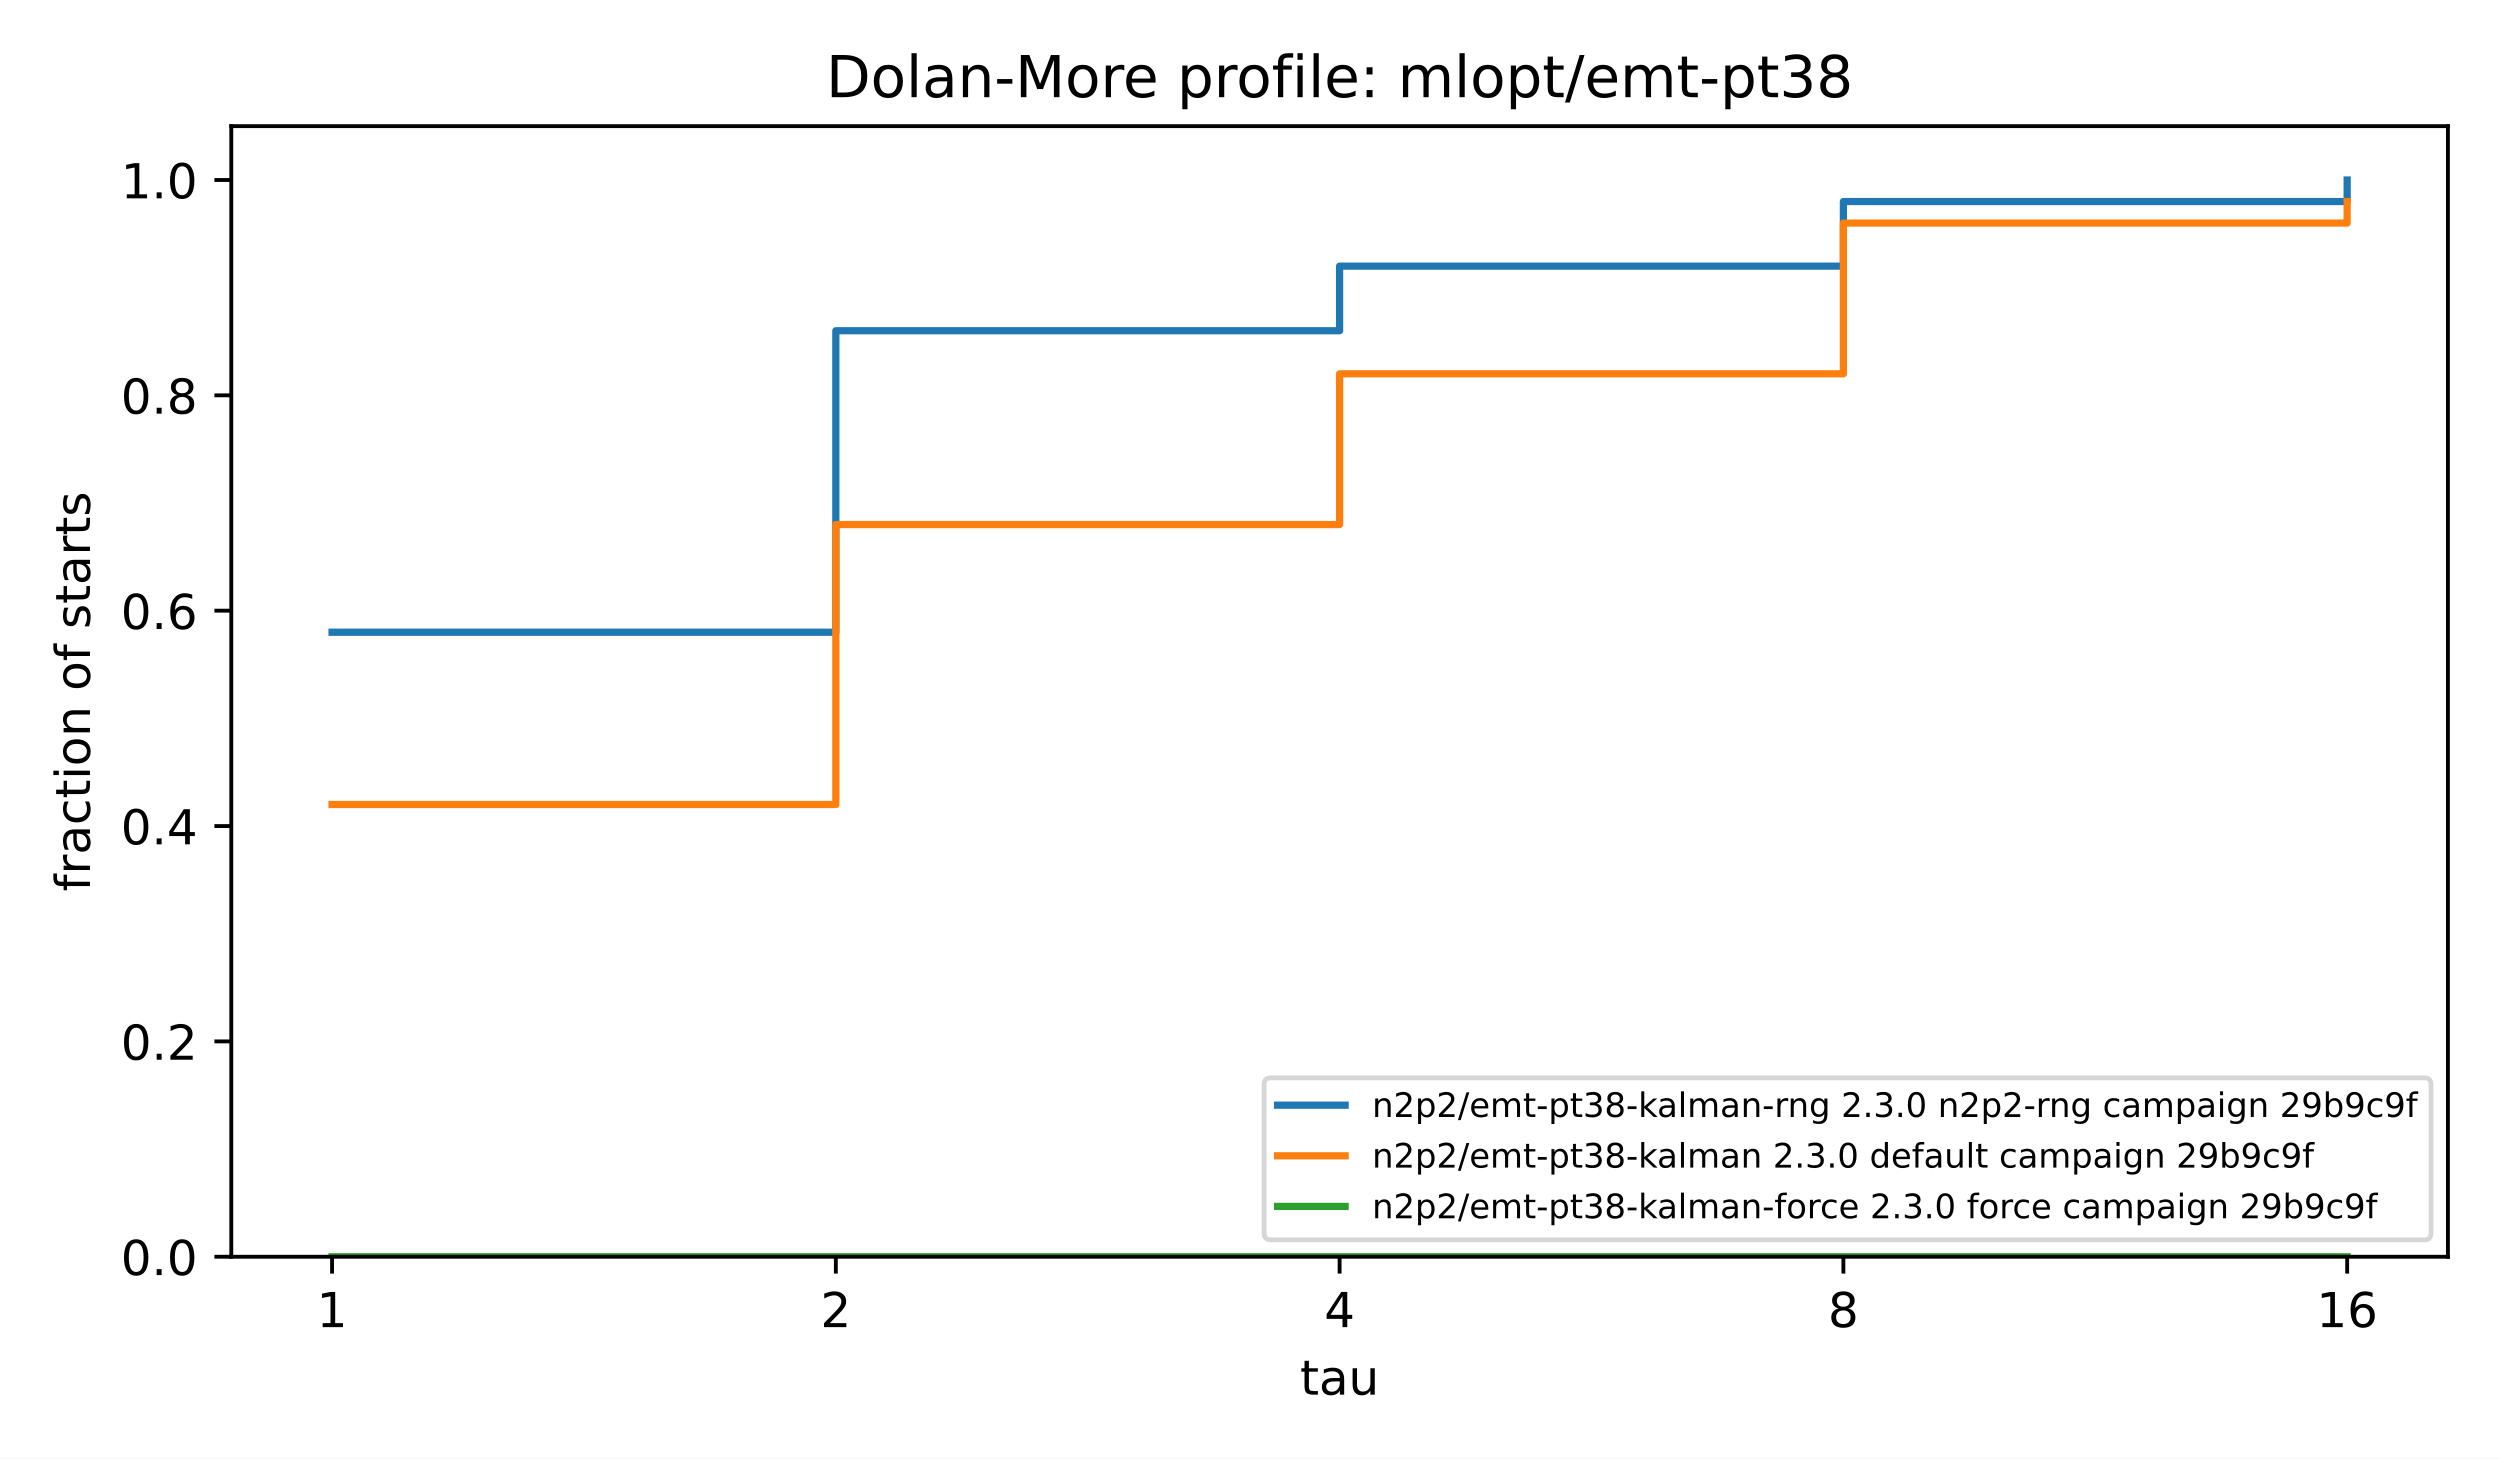
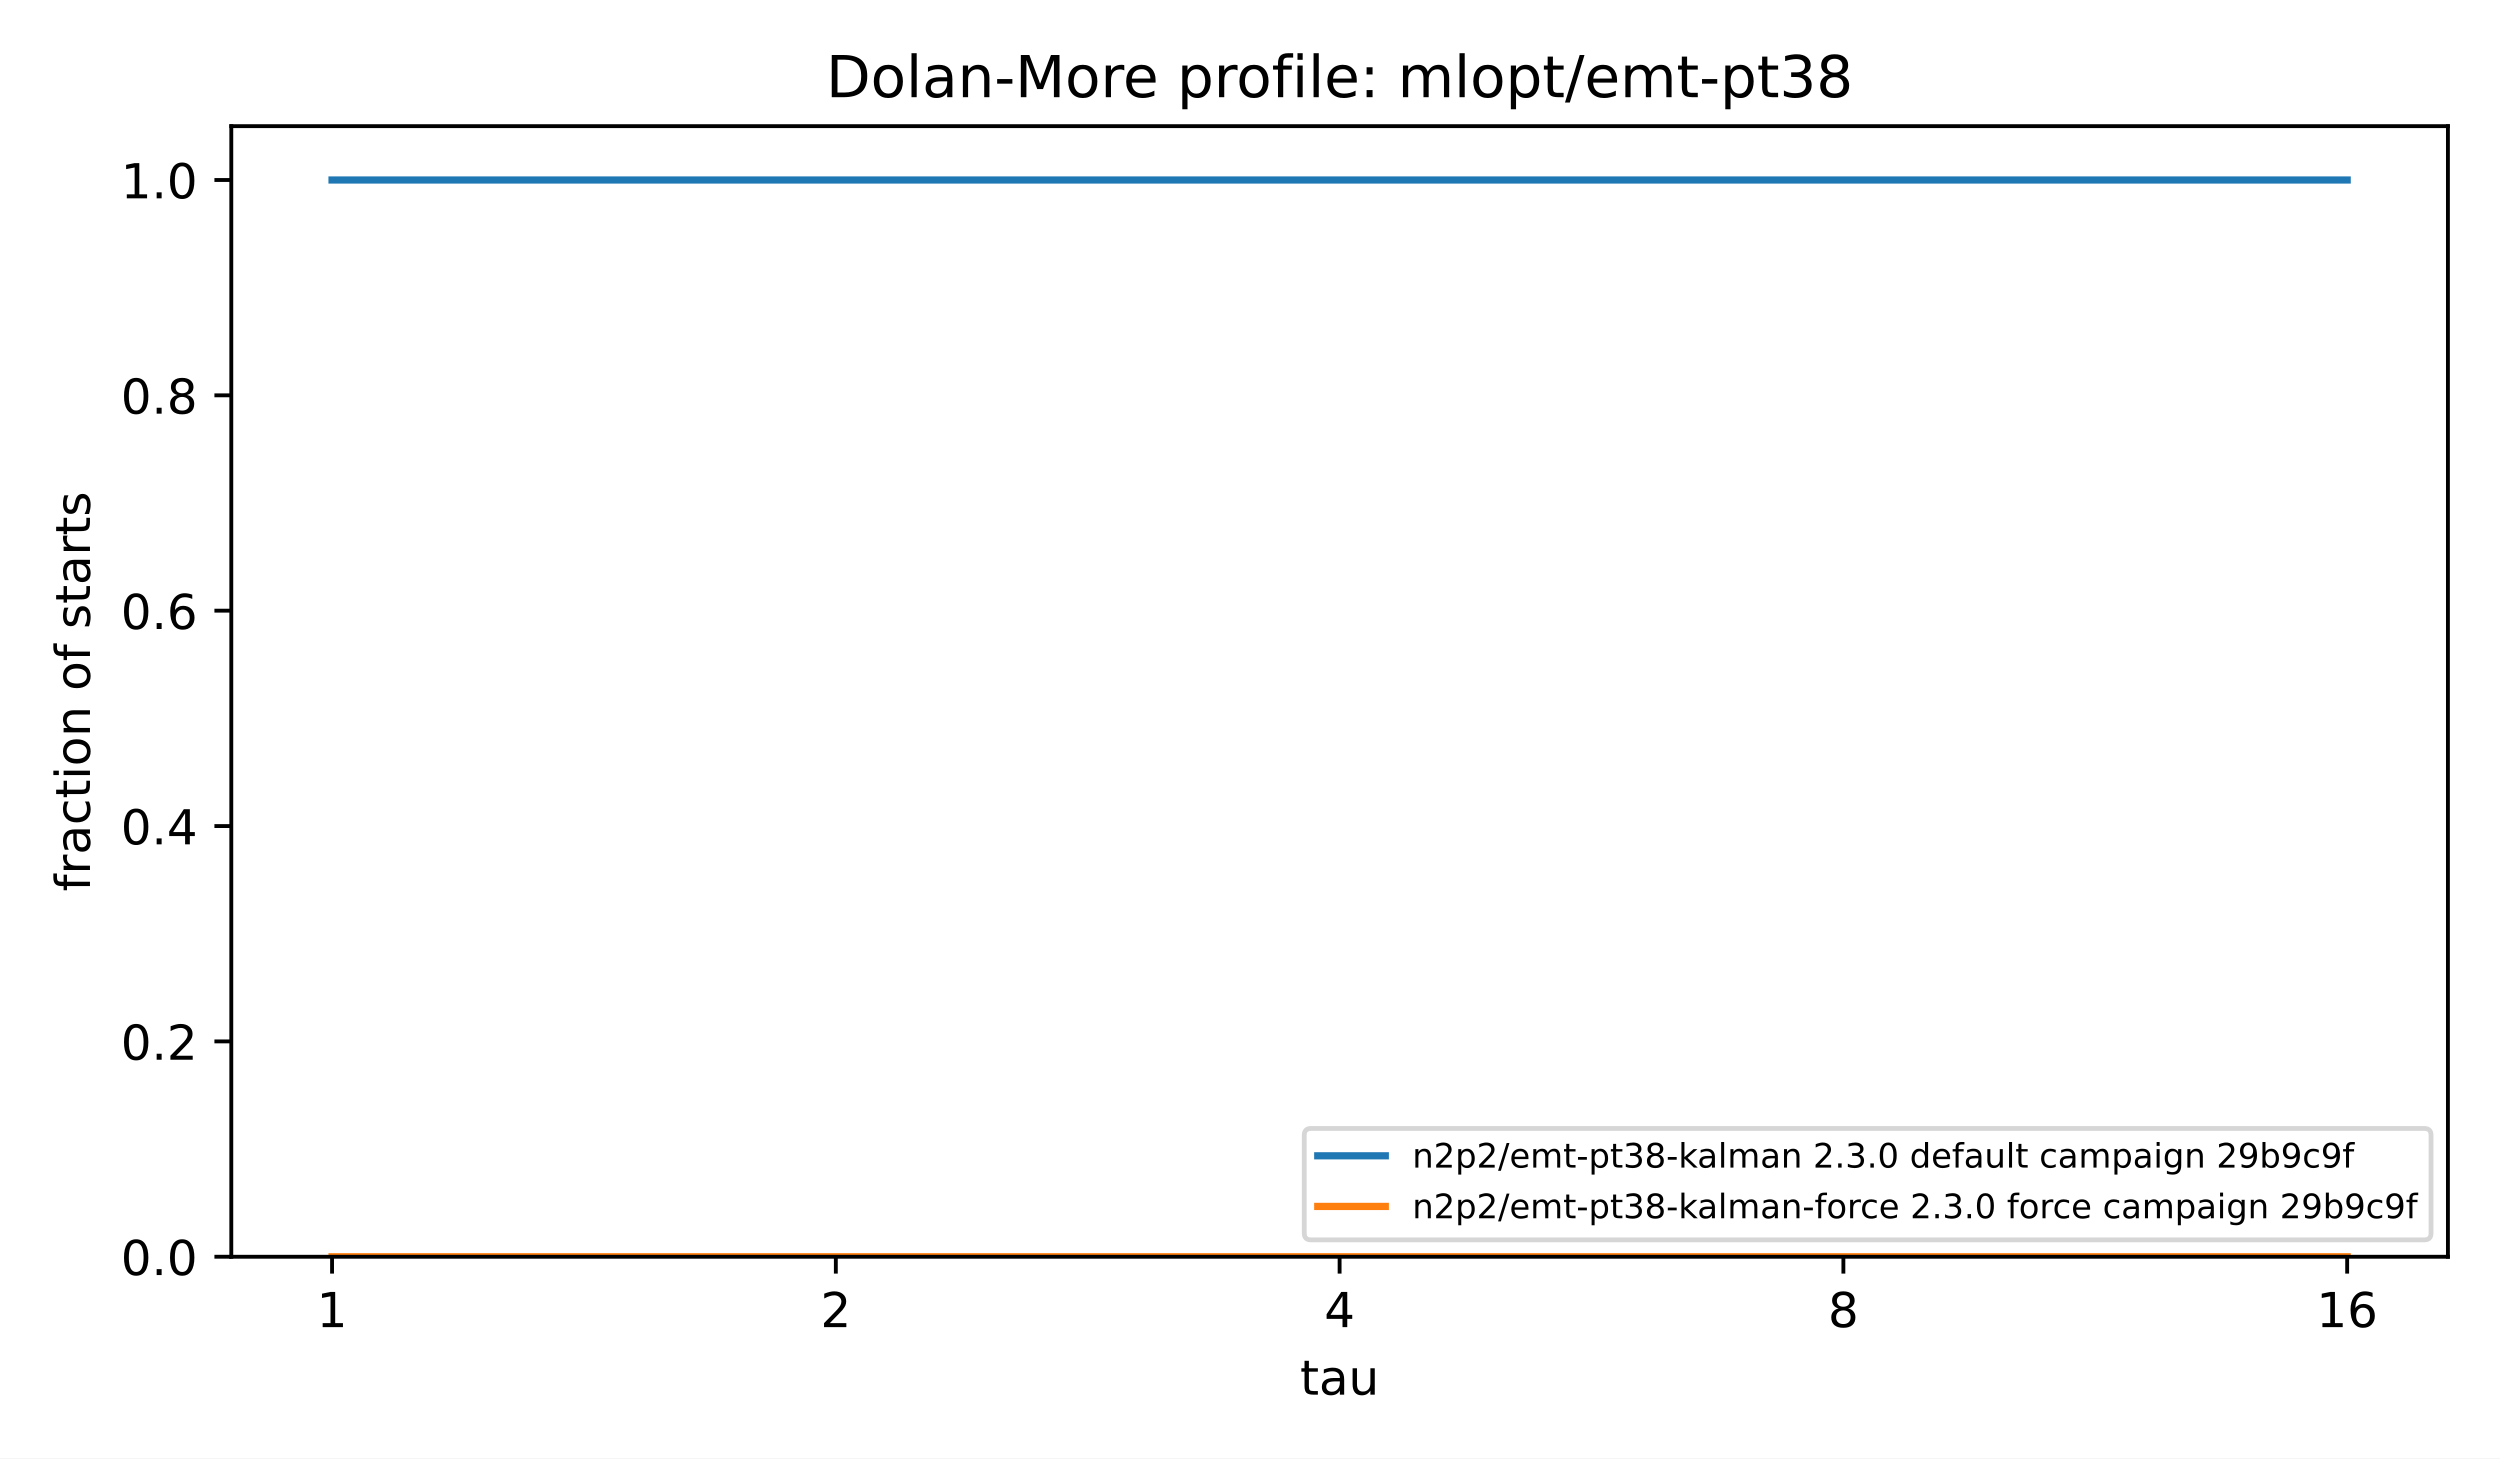
<svg xmlns="http://www.w3.org/2000/svg" xmlns:xlink="http://www.w3.org/1999/xlink" width="518.4pt" height="302.4pt" viewBox="0 0 518.4 302.4" version="1.1">
  <defs>
    <style type="text/css">*{stroke-linejoin: round; stroke-linecap: butt}</style>
  </defs>
  <g id="figure_1">
    <g id="patch_1">
      <path d="M 0 302.4  L 518.4 302.4  L 518.4 0  L 0 0  z " style="fill: #ffffff" />
    </g>
    <g id="axes_1">
      <g id="patch_2">
        <path d="M 47.962 260.6  L 507.6 260.6  L 507.6 26.16  L 47.962 26.16  z " style="fill: #ffffff" />
      </g>
      <g id="matplotlib.axis_1">
        <g id="xtick_1">
          <g id="line2d_1">
            <defs>
              <path id="m8ea4d47d77" d="M 0 0  L 0 3.5  " style="stroke: #000000; stroke-width: 0.8" />
            </defs>
            <g>
              <use xlink:href="#m8ea4d47d77" x="68.855" y="260.6" style="stroke: #000000; stroke-width: 0.8" />
            </g>
          </g>
          <g id="text_1">
            <text style="font-size: 10px; font-family: 'DejaVu Sans', 'Bitstream Vera Sans', 'Computer Modern Sans Serif', 'Lucida Grande', 'Verdana', 'Geneva', 'Lucid', 'Arial', 'Helvetica', 'Avant Garde', sans-serif; text-anchor: middle" x="68.855" y="275.198" transform="rotate(-0 68.85496 275.1977)">1</text>
          </g>
        </g>
        <g id="xtick_2">
          <g id="line2d_2">
            <g>
              <use xlink:href="#m8ea4d47d77" x="173.318" y="260.6" style="stroke: #000000; stroke-width: 0.8" />
            </g>
          </g>
          <g id="text_2">
            <text style="font-size: 10px; font-family: 'DejaVu Sans', 'Bitstream Vera Sans', 'Computer Modern Sans Serif', 'Lucida Grande', 'Verdana', 'Geneva', 'Lucid', 'Arial', 'Helvetica', 'Avant Garde', sans-serif; text-anchor: middle" x="173.318" y="275.198" transform="rotate(-0 173.3181 275.1977)">2</text>
          </g>
        </g>
        <g id="xtick_3">
          <g id="line2d_3">
            <g>
              <use xlink:href="#m8ea4d47d77" x="277.781" y="260.6" style="stroke: #000000; stroke-width: 0.8" />
            </g>
          </g>
          <g id="text_3">
            <text style="font-size: 10px; font-family: 'DejaVu Sans', 'Bitstream Vera Sans', 'Computer Modern Sans Serif', 'Lucida Grande', 'Verdana', 'Geneva', 'Lucid', 'Arial', 'Helvetica', 'Avant Garde', sans-serif; text-anchor: middle" x="277.781" y="275.198" transform="rotate(-0 277.7812 275.1977)">4</text>
          </g>
        </g>
        <g id="xtick_4">
          <g id="line2d_4">
            <g>
              <use xlink:href="#m8ea4d47d77" x="382.244" y="260.6" style="stroke: #000000; stroke-width: 0.8" />
            </g>
          </g>
          <g id="text_4">
            <text style="font-size: 10px; font-family: 'DejaVu Sans', 'Bitstream Vera Sans', 'Computer Modern Sans Serif', 'Lucida Grande', 'Verdana', 'Geneva', 'Lucid', 'Arial', 'Helvetica', 'Avant Garde', sans-serif; text-anchor: middle" x="382.244" y="275.198" transform="rotate(-0 382.2443 275.1977)">8</text>
          </g>
        </g>
        <g id="xtick_5">
          <g id="line2d_5">
            <g>
              <use xlink:href="#m8ea4d47d77" x="486.707" y="260.6" style="stroke: #000000; stroke-width: 0.8" />
            </g>
          </g>
          <g id="text_5">
            <text style="font-size: 10px; font-family: 'DejaVu Sans', 'Bitstream Vera Sans', 'Computer Modern Sans Serif', 'Lucida Grande', 'Verdana', 'Geneva', 'Lucid', 'Arial', 'Helvetica', 'Avant Garde', sans-serif; text-anchor: middle" x="486.707" y="275.198" transform="rotate(-0 486.7074 275.1977)">16</text>
          </g>
        </g>
        <g id="text_6">
          <text style="font-size: 10px; font-family: 'DejaVu Sans', 'Bitstream Vera Sans', 'Computer Modern Sans Serif', 'Lucida Grande', 'Verdana', 'Geneva', 'Lucid', 'Arial', 'Helvetica', 'Avant Garde', sans-serif; text-anchor: middle" x="277.781" y="289.198" transform="rotate(-0 277.7812 289.1977)">tau</text>
        </g>
      </g>
      <g id="matplotlib.axis_2">
        <g id="ytick_1">
          <g id="line2d_6">
            <defs>
              <path id="md659df78fa" d="M 0 0  L -3.5 0  " style="stroke: #000000; stroke-width: 0.8" />
            </defs>
            <g>
              <use xlink:href="#md659df78fa" x="47.962" y="260.6" style="stroke: #000000; stroke-width: 0.8" />
            </g>
          </g>
          <g id="text_7">
            <text style="font-size: 10px; font-family: 'DejaVu Sans', 'Bitstream Vera Sans', 'Computer Modern Sans Serif', 'Lucida Grande', 'Verdana', 'Geneva', 'Lucid', 'Arial', 'Helvetica', 'Avant Garde', sans-serif; text-anchor: end" x="40.962" y="264.399" transform="rotate(-0 40.96234 264.3988)">0.0</text>
          </g>
        </g>
        <g id="ytick_2">
          <g id="line2d_7">
            <g>
              <use xlink:href="#md659df78fa" x="47.962" y="215.945" style="stroke: #000000; stroke-width: 0.8" />
            </g>
          </g>
          <g id="text_8">
            <text style="font-size: 10px; font-family: 'DejaVu Sans', 'Bitstream Vera Sans', 'Computer Modern Sans Serif', 'Lucida Grande', 'Verdana', 'Geneva', 'Lucid', 'Arial', 'Helvetica', 'Avant Garde', sans-serif; text-anchor: end" x="40.962" y="219.744" transform="rotate(-0 40.96234 219.7436)">0.2</text>
          </g>
        </g>
        <g id="ytick_3">
          <g id="line2d_8">
            <g>
              <use xlink:href="#md659df78fa" x="47.962" y="171.29" style="stroke: #000000; stroke-width: 0.8" />
            </g>
          </g>
          <g id="text_9">
            <text style="font-size: 10px; font-family: 'DejaVu Sans', 'Bitstream Vera Sans', 'Computer Modern Sans Serif', 'Lucida Grande', 'Verdana', 'Geneva', 'Lucid', 'Arial', 'Helvetica', 'Avant Garde', sans-serif; text-anchor: end" x="40.962" y="175.088" transform="rotate(-0 40.96234 175.0884)">0.4</text>
          </g>
        </g>
        <g id="ytick_4">
          <g id="line2d_9">
            <g>
              <use xlink:href="#md659df78fa" x="47.962" y="126.634" style="stroke: #000000; stroke-width: 0.8" />
            </g>
          </g>
          <g id="text_10">
            <text style="font-size: 10px; font-family: 'DejaVu Sans', 'Bitstream Vera Sans', 'Computer Modern Sans Serif', 'Lucida Grande', 'Verdana', 'Geneva', 'Lucid', 'Arial', 'Helvetica', 'Avant Garde', sans-serif; text-anchor: end" x="40.962" y="130.433" transform="rotate(-0 40.96234 130.4331)">0.6</text>
          </g>
        </g>
        <g id="ytick_5">
          <g id="line2d_10">
            <g>
              <use xlink:href="#md659df78fa" x="47.962" y="81.979" style="stroke: #000000; stroke-width: 0.8" />
            </g>
          </g>
          <g id="text_11">
            <text style="font-size: 10px; font-family: 'DejaVu Sans', 'Bitstream Vera Sans', 'Computer Modern Sans Serif', 'Lucida Grande', 'Verdana', 'Geneva', 'Lucid', 'Arial', 'Helvetica', 'Avant Garde', sans-serif; text-anchor: end" x="40.962" y="85.778" transform="rotate(-0 40.96234 85.77788)">0.8</text>
          </g>
        </g>
        <g id="ytick_6">
          <g id="line2d_11">
            <g>
              <use xlink:href="#md659df78fa" x="47.962" y="37.324" style="stroke: #000000; stroke-width: 0.8" />
            </g>
          </g>
          <g id="text_12">
            <text style="font-size: 10px; font-family: 'DejaVu Sans', 'Bitstream Vera Sans', 'Computer Modern Sans Serif', 'Lucida Grande', 'Verdana', 'Geneva', 'Lucid', 'Arial', 'Helvetica', 'Avant Garde', sans-serif; text-anchor: end" x="40.962" y="41.123" transform="rotate(-0 40.96234 41.12264)">1.0</text>
          </g>
        </g>
        <g id="text_13">
          <text style="font-size: 10px; font-family: 'DejaVu Sans', 'Bitstream Vera Sans', 'Computer Modern Sans Serif', 'Lucida Grande', 'Verdana', 'Geneva', 'Lucid', 'Arial', 'Helvetica', 'Avant Garde', sans-serif; text-anchor: middle" x="18.657" y="143.38" transform="rotate(-90 18.65687 143.38)">fraction of starts</text>
        </g>
      </g>
      <g id="line2d_12">
-         <path d="M 68.855 131.1  L 173.318 131.1  L 173.318 68.582  L 277.781 68.582  L 277.781 55.186  L 382.244 55.186  L 382.244 41.789  L 486.707 41.789  L 486.707 37.324  " clip-path="url(#p4e380cea4b)" style="fill: none; stroke: #1f77b4; stroke-width: 1.5; stroke-linecap: square" />
+         <path d="M 68.855 37.324  L 173.318 37.324  L 173.318 37.324  L 277.781 37.324  L 277.781 37.324  L 382.244 37.324  L 382.244 37.324  L 486.707 37.324  L 486.707 37.324  " clip-path="url(#p4e380cea4b)" style="fill: none; stroke: #1f77b4; stroke-width: 1.5; stroke-linecap: square" />
      </g>
      <g id="line2d_13">
-         <path d="M 68.855 166.824  L 173.318 166.824  L 173.318 108.772  L 277.781 108.772  L 277.781 77.514  L 382.244 77.514  L 382.244 46.255  L 486.707 46.255  L 486.707 41.789  " clip-path="url(#p4e380cea4b)" style="fill: none; stroke: #ff7f0e; stroke-width: 1.5; stroke-linecap: square" />
-       </g>
-       <g id="line2d_14">
-         <path d="M 68.855 260.6  L 173.318 260.6  L 173.318 260.6  L 277.781 260.6  L 277.781 260.6  L 382.244 260.6  L 382.244 260.6  L 486.707 260.6  L 486.707 260.6  " clip-path="url(#p4e380cea4b)" style="fill: none; stroke: #2ca02c; stroke-width: 1.5; stroke-linecap: square" />
+         <path d="M 68.855 260.6  L 173.318 260.6  L 173.318 260.6  L 277.781 260.6  L 277.781 260.6  L 382.244 260.6  L 382.244 260.6  L 486.707 260.6  L 486.707 260.6  " clip-path="url(#p4e380cea4b)" style="fill: none; stroke: #ff7f0e; stroke-width: 1.5; stroke-linecap: square" />
      </g>
      <g id="patch_3">
        <path d="M 47.962 260.6  L 47.962 26.16  " style="fill: none; stroke: #000000; stroke-width: 0.8; stroke-linejoin: miter; stroke-linecap: square" />
      </g>
      <g id="patch_4">
        <path d="M 507.6 260.6  L 507.6 26.16  " style="fill: none; stroke: #000000; stroke-width: 0.8; stroke-linejoin: miter; stroke-linecap: square" />
      </g>
      <g id="patch_5">
        <path d="M 47.962 260.6  L 507.6 260.6  " style="fill: none; stroke: #000000; stroke-width: 0.8; stroke-linejoin: miter; stroke-linecap: square" />
      </g>
      <g id="patch_6">
        <path d="M 47.962 26.16  L 507.6 26.16  " style="fill: none; stroke: #000000; stroke-width: 0.8; stroke-linejoin: miter; stroke-linecap: square" />
      </g>
      <g id="text_14">
        <text style="font-size: 12px; font-family: 'DejaVu Sans', 'Bitstream Vera Sans', 'Computer Modern Sans Serif', 'Lucida Grande', 'Verdana', 'Geneva', 'Lucid', 'Arial', 'Helvetica', 'Avant Garde', sans-serif; text-anchor: middle" x="277.781" y="20.16" transform="rotate(-0 277.7812 20.16)">Dolan-More profile: mlopt/emt-pt38</text>
      </g>
      <g id="legend_1">
        <g id="patch_7">
-           <path d="M 263.522 257.1  L 502.7 257.1  Q 504.1 257.1 504.1 255.7  L 504.1 224.898  Q 504.1 223.498 502.7 223.498  L 263.522 223.498  Q 262.122 223.498 262.122 224.898  L 262.122 255.7  Q 262.122 257.1 263.522 257.1  z " style="fill: #ffffff; opacity: 0.8; stroke: #cccccc; stroke-linejoin: miter" />
+           <path d="M 271.852 257.1  L 502.7 257.1  Q 504.1 257.1 504.1 255.7  L 504.1 235.399  Q 504.1 233.999 502.7 233.999  L 271.852 233.999  Q 270.452 233.999 270.452 235.399  L 270.452 255.7  Q 270.452 257.1 271.852 257.1  z " style="fill: #ffffff; opacity: 0.8; stroke: #cccccc; stroke-linejoin: miter" />
+         </g>
+         <g id="line2d_14">
+           <path d="M 273.252 239.668  L 280.252 239.668  L 280.252 239.668  L 287.252 239.668  L 287.252 239.668  " style="fill: none; stroke: #1f77b4; stroke-width: 1.5; stroke-linecap: square" />
+         </g>
+         <g id="text_15">
+           <text style="font-size: 7px; font-family: 'DejaVu Sans', 'Bitstream Vera Sans', 'Computer Modern Sans Serif', 'Lucida Grande', 'Verdana', 'Geneva', 'Lucid', 'Arial', 'Helvetica', 'Avant Garde', sans-serif; text-anchor: start" x="292.852" y="242.118" transform="rotate(-0 292.852 242.1178)">n2p2/emt-pt38-kalman 2.3.0 default campaign 29b9c9f</text>
        </g>
        <g id="line2d_15">
-           <path d="M 264.922 229.167  L 271.922 229.167  L 271.922 229.167  L 278.922 229.167  L 278.922 229.167  " style="fill: none; stroke: #1f77b4; stroke-width: 1.5; stroke-linecap: square" />
-         </g>
-         <g id="text_15">
-           <text style="font-size: 7px; font-family: 'DejaVu Sans', 'Bitstream Vera Sans', 'Computer Modern Sans Serif', 'Lucida Grande', 'Verdana', 'Geneva', 'Lucid', 'Arial', 'Helvetica', 'Avant Garde', sans-serif; text-anchor: start" x="284.522" y="231.617" transform="rotate(-0 284.522 231.6173)">n2p2/emt-pt38-kalman-rng 2.3.0 n2p2-rng campaign 29b9c9f</text>
-         </g>
-         <g id="line2d_16">
-           <path d="M 264.922 239.668  L 271.922 239.668  L 271.922 239.668  L 278.922 239.668  L 278.922 239.668  " style="fill: none; stroke: #ff7f0e; stroke-width: 1.5; stroke-linecap: square" />
+           <path d="M 273.252 250.168  L 280.252 250.168  L 280.252 250.168  L 287.252 250.168  L 287.252 250.168  " style="fill: none; stroke: #ff7f0e; stroke-width: 1.5; stroke-linecap: square" />
        </g>
        <g id="text_16">
-           <text style="font-size: 7px; font-family: 'DejaVu Sans', 'Bitstream Vera Sans', 'Computer Modern Sans Serif', 'Lucida Grande', 'Verdana', 'Geneva', 'Lucid', 'Arial', 'Helvetica', 'Avant Garde', sans-serif; text-anchor: start" x="284.522" y="242.118" transform="rotate(-0 284.522 242.1178)">n2p2/emt-pt38-kalman 2.3.0 default campaign 29b9c9f</text>
-         </g>
-         <g id="line2d_17">
-           <path d="M 264.922 250.168  L 271.922 250.168  L 271.922 250.168  L 278.922 250.168  L 278.922 250.168  " style="fill: none; stroke: #2ca02c; stroke-width: 1.5; stroke-linecap: square" />
-         </g>
-         <g id="text_17">
-           <text style="font-size: 7px; font-family: 'DejaVu Sans', 'Bitstream Vera Sans', 'Computer Modern Sans Serif', 'Lucida Grande', 'Verdana', 'Geneva', 'Lucid', 'Arial', 'Helvetica', 'Avant Garde', sans-serif; text-anchor: start" x="284.522" y="252.618" transform="rotate(-0 284.522 252.6184)">n2p2/emt-pt38-kalman-force 2.3.0 force campaign 29b9c9f</text>
+           <text style="font-size: 7px; font-family: 'DejaVu Sans', 'Bitstream Vera Sans', 'Computer Modern Sans Serif', 'Lucida Grande', 'Verdana', 'Geneva', 'Lucid', 'Arial', 'Helvetica', 'Avant Garde', sans-serif; text-anchor: start" x="292.852" y="252.618" transform="rotate(-0 292.852 252.6184)">n2p2/emt-pt38-kalman-force 2.3.0 force campaign 29b9c9f</text>
        </g>
      </g>
    </g>
  </g>
  <defs>
    <clipPath id="p4e380cea4b">
      <rect x="47.962" y="26.16" width="459.638" height="234.44" />
    </clipPath>
  </defs>
</svg>
